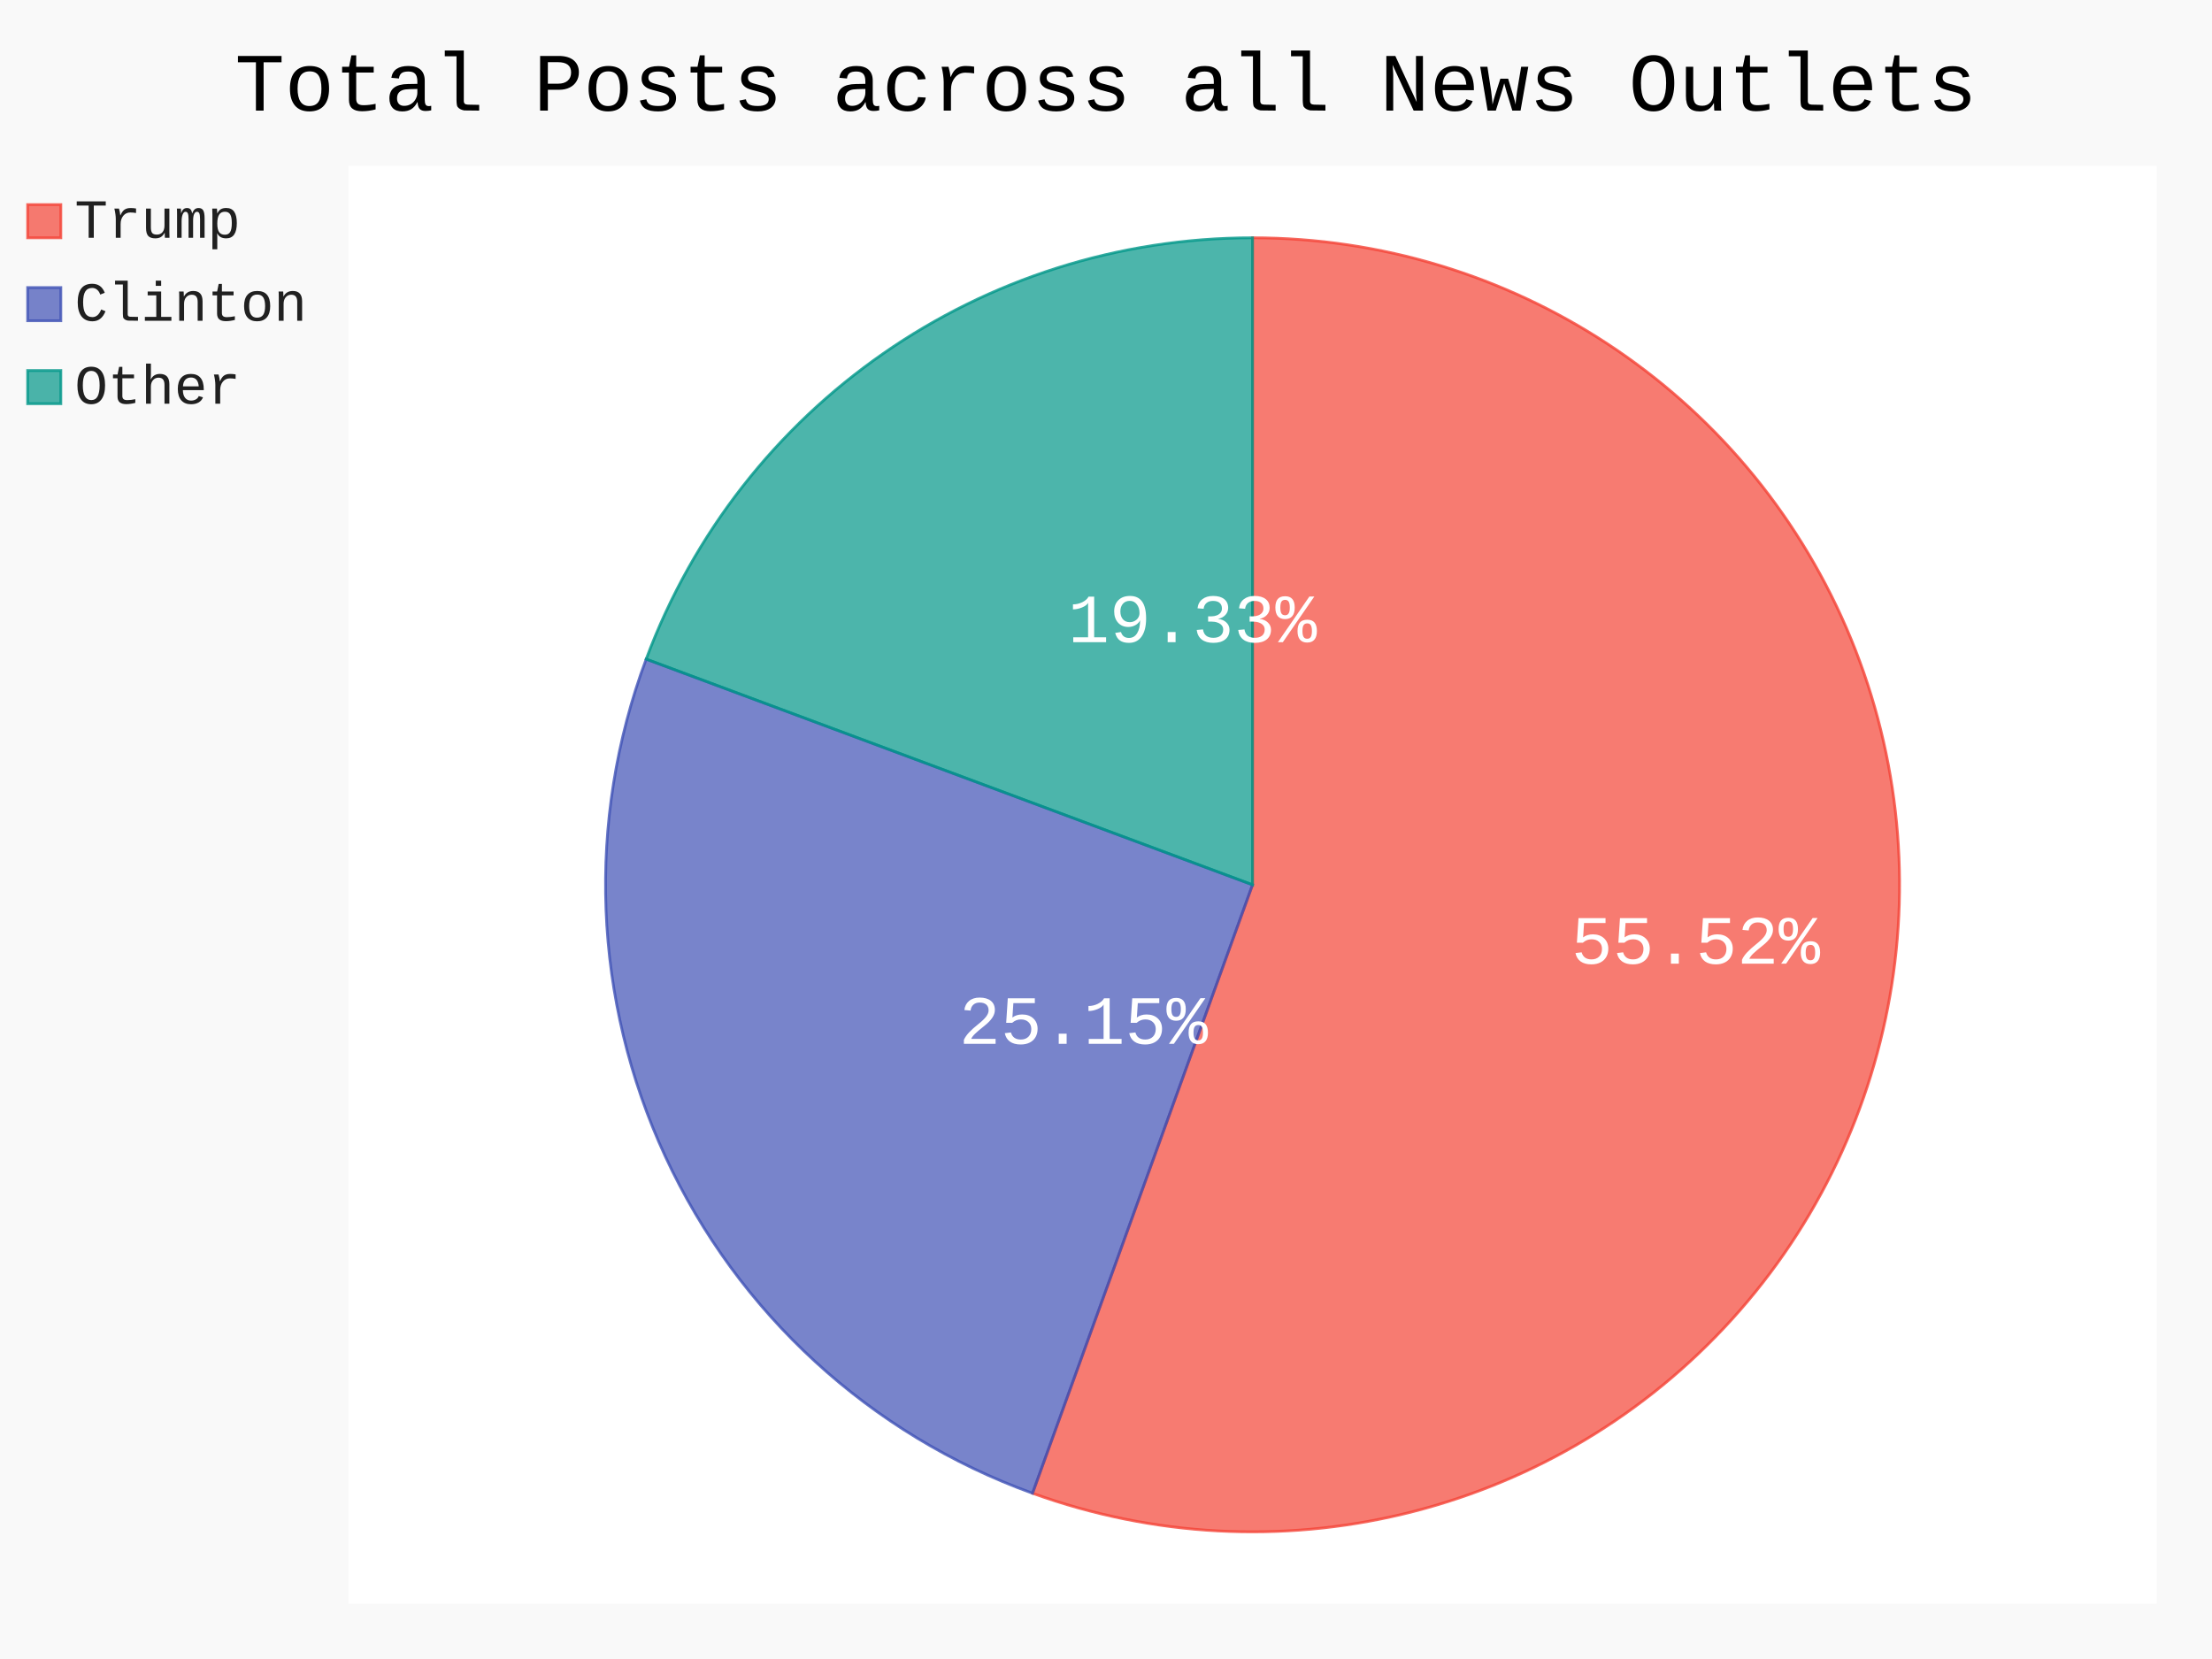
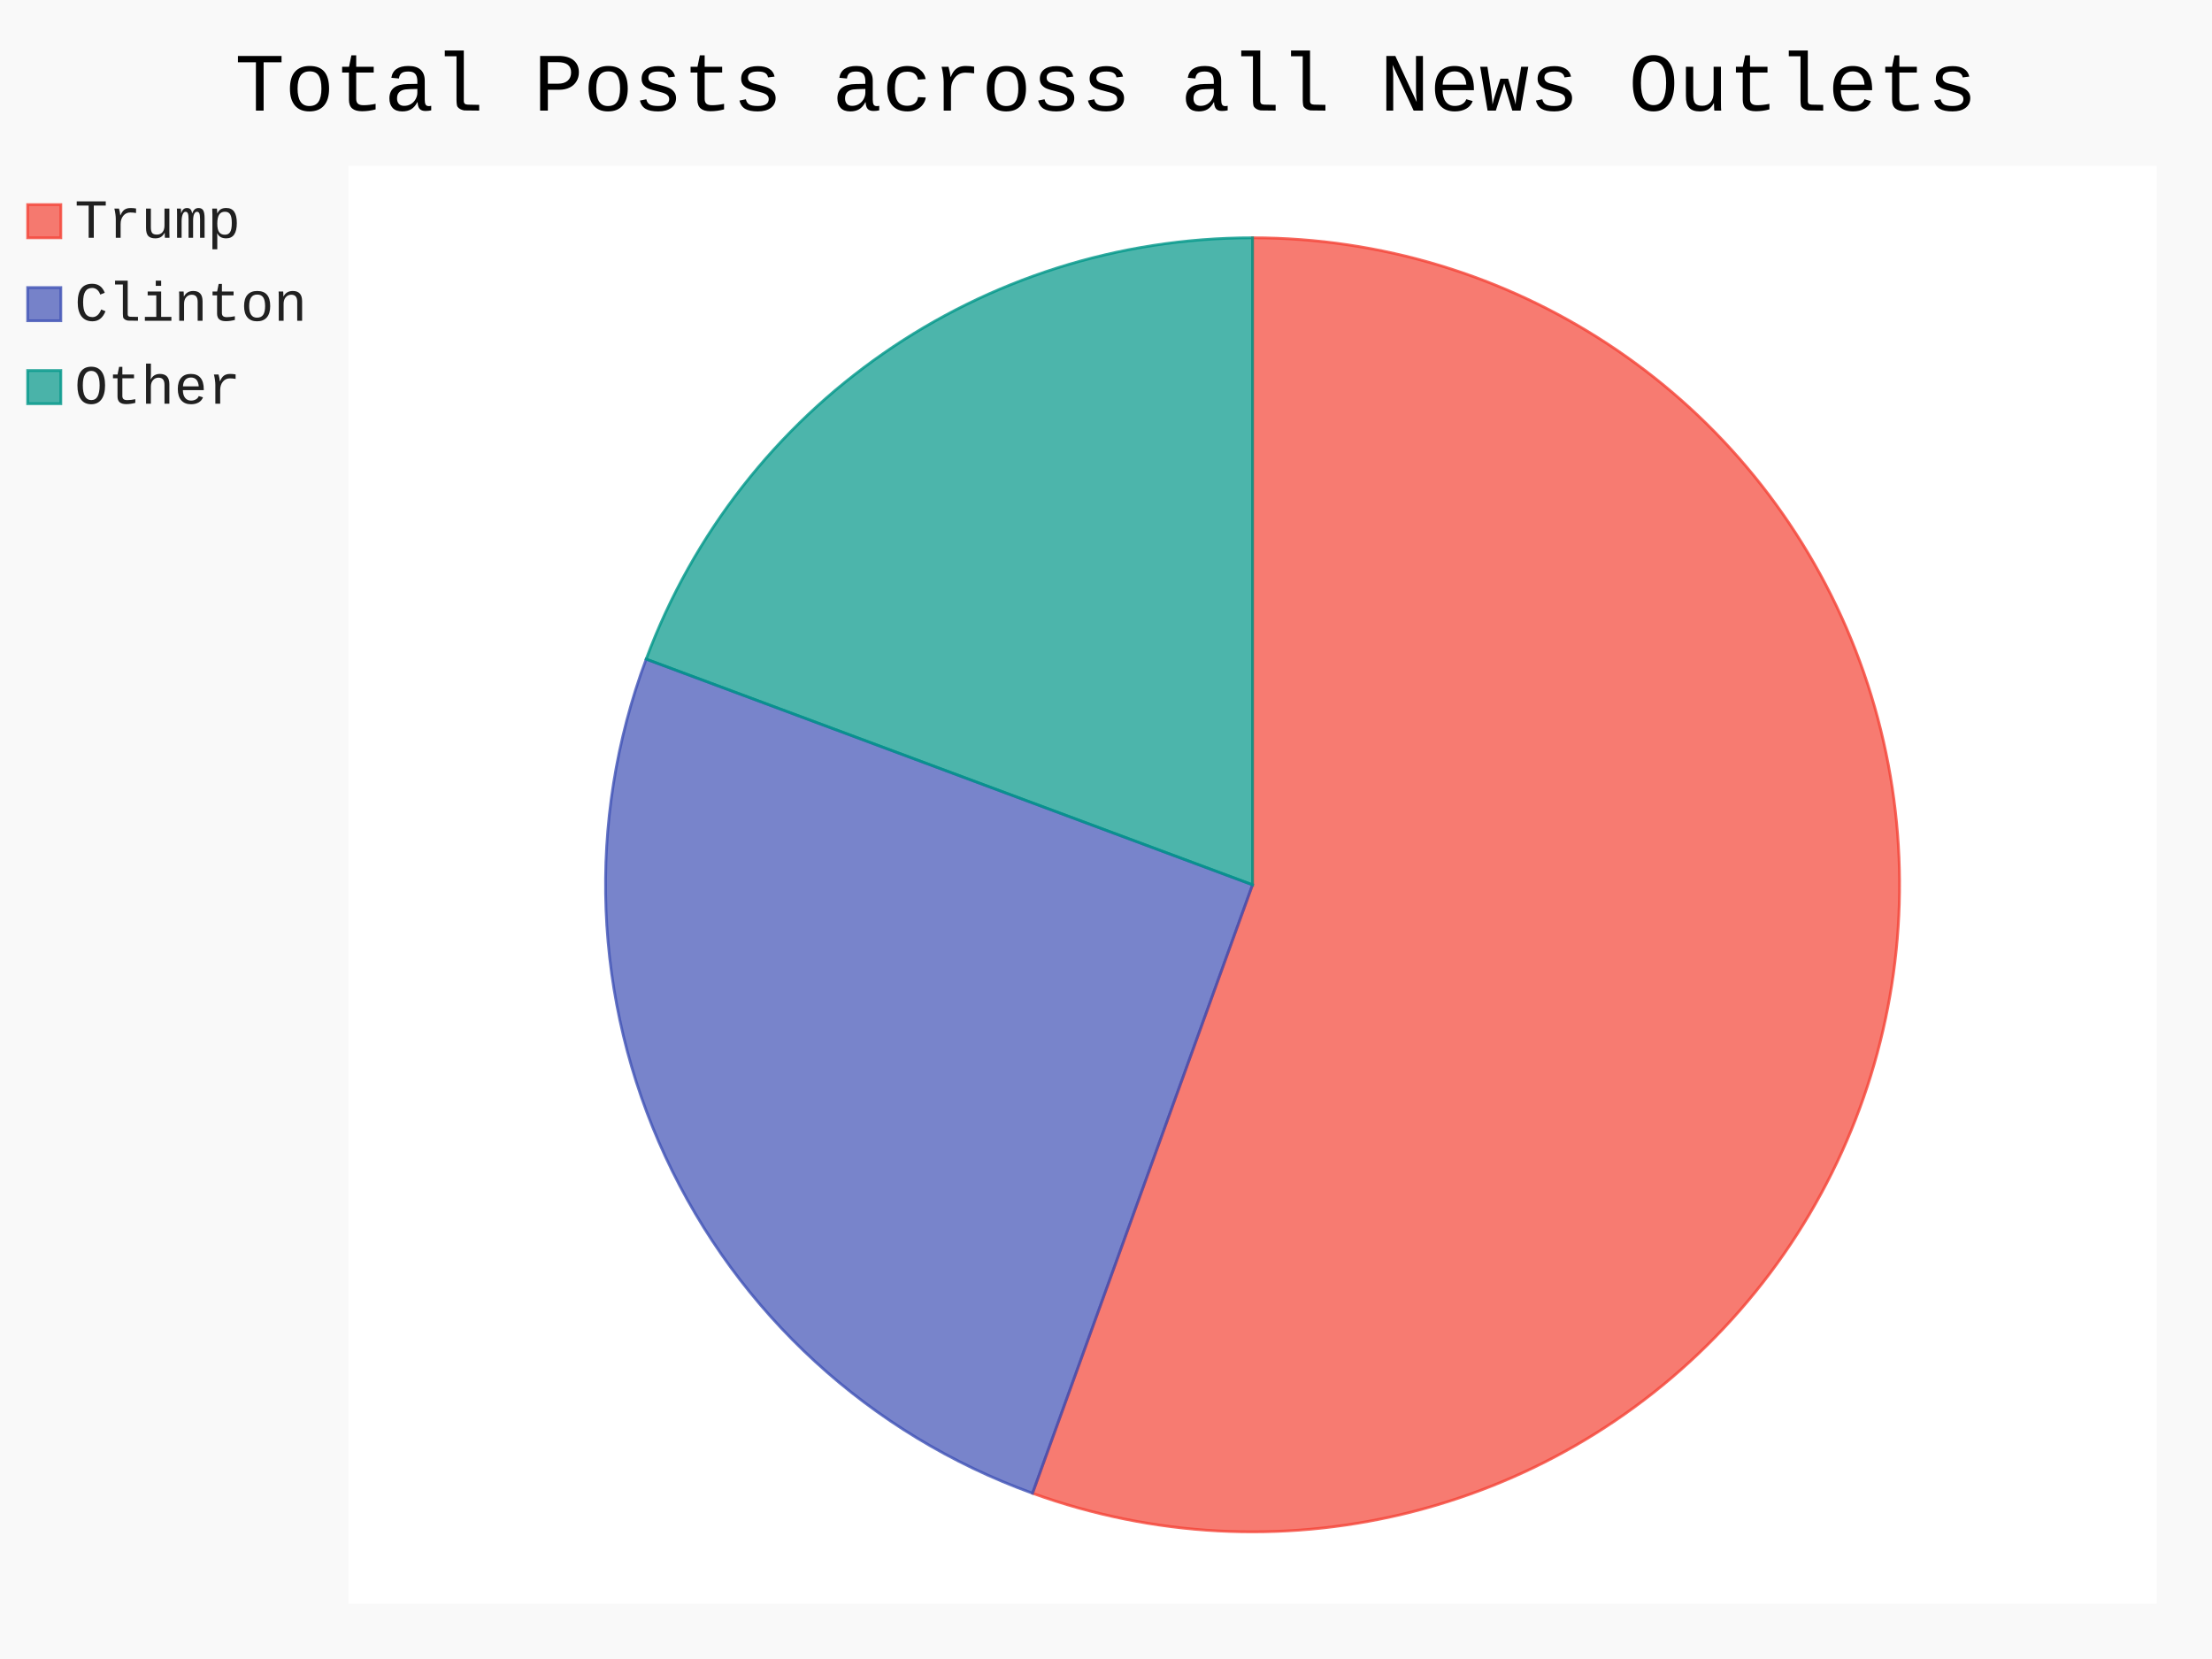
- <svg xmlns="http://www.w3.org/2000/svg" id="chart-dd5963ef-854b-4fd5-a72e-8ecc230bbedb" class="pygal-chart" viewBox="0 0 800 600">
+ <svg xmlns="http://www.w3.org/2000/svg" id="chart-95514996-ec85-464b-8167-8871fffd7fb6" class="pygal-chart" viewBox="0 0 800 600">
  <defs>
-     <style type="text/css">#chart-dd5963ef-854b-4fd5-a72e-8ecc230bbedb{-webkit-user-select:none;-webkit-font-smoothing:antialiased;font-family:Consolas,"Liberation Mono",Menlo,Courier,monospace}#chart-dd5963ef-854b-4fd5-a72e-8ecc230bbedb .title{font-family:Consolas,"Liberation Mono",Menlo,Courier,monospace;font-size:30px}#chart-dd5963ef-854b-4fd5-a72e-8ecc230bbedb .legends .legend text{font-family:Consolas,"Liberation Mono",Menlo,Courier,monospace;font-size:20px}#chart-dd5963ef-854b-4fd5-a72e-8ecc230bbedb .axis text{font-family:Consolas,"Liberation Mono",Menlo,Courier,monospace;font-size:10px}#chart-dd5963ef-854b-4fd5-a72e-8ecc230bbedb .axis text.major{font-family:Consolas,"Liberation Mono",Menlo,Courier,monospace;font-size:10px}#chart-dd5963ef-854b-4fd5-a72e-8ecc230bbedb .text-overlay text.value{font-family:Consolas,"Liberation Mono",Menlo,Courier,monospace;font-size:25px}#chart-dd5963ef-854b-4fd5-a72e-8ecc230bbedb .text-overlay text.label{font-family:Consolas,"Liberation Mono",Menlo,Courier,monospace;font-size:10px}#chart-dd5963ef-854b-4fd5-a72e-8ecc230bbedb .tooltip{font-family:Consolas,"Liberation Mono",Menlo,Courier,monospace;font-size:14px}#chart-dd5963ef-854b-4fd5-a72e-8ecc230bbedb text.no_data{font-family:Consolas,"Liberation Mono",Menlo,Courier,monospace;font-size:64px}
- #chart-dd5963ef-854b-4fd5-a72e-8ecc230bbedb{background-color:rgba(249,249,249,1)}#chart-dd5963ef-854b-4fd5-a72e-8ecc230bbedb path,#chart-dd5963ef-854b-4fd5-a72e-8ecc230bbedb line,#chart-dd5963ef-854b-4fd5-a72e-8ecc230bbedb rect,#chart-dd5963ef-854b-4fd5-a72e-8ecc230bbedb circle{-webkit-transition:150ms;-moz-transition:150ms;transition:150ms}#chart-dd5963ef-854b-4fd5-a72e-8ecc230bbedb .graph &gt; .background{fill:rgba(249,249,249,1)}#chart-dd5963ef-854b-4fd5-a72e-8ecc230bbedb .plot &gt; .background{fill:rgba(255,255,255,1)}#chart-dd5963ef-854b-4fd5-a72e-8ecc230bbedb .graph{fill:rgba(0,0,0,.87)}#chart-dd5963ef-854b-4fd5-a72e-8ecc230bbedb text.no_data{fill:rgba(0,0,0,1)}#chart-dd5963ef-854b-4fd5-a72e-8ecc230bbedb .title{fill:rgba(0,0,0,1)}#chart-dd5963ef-854b-4fd5-a72e-8ecc230bbedb .legends .legend text{fill:rgba(0,0,0,.87)}#chart-dd5963ef-854b-4fd5-a72e-8ecc230bbedb .legends .legend:hover text{fill:rgba(0,0,0,1)}#chart-dd5963ef-854b-4fd5-a72e-8ecc230bbedb .axis .line{stroke:rgba(0,0,0,1)}#chart-dd5963ef-854b-4fd5-a72e-8ecc230bbedb .axis .guide.line{stroke:rgba(0,0,0,.54)}#chart-dd5963ef-854b-4fd5-a72e-8ecc230bbedb .axis .major.line{stroke:rgba(0,0,0,.87)}#chart-dd5963ef-854b-4fd5-a72e-8ecc230bbedb .axis text.major{fill:rgba(0,0,0,1)}#chart-dd5963ef-854b-4fd5-a72e-8ecc230bbedb .axis.y .guides:hover .guide.line,#chart-dd5963ef-854b-4fd5-a72e-8ecc230bbedb .line-graph .axis.x .guides:hover .guide.line,#chart-dd5963ef-854b-4fd5-a72e-8ecc230bbedb .stackedline-graph .axis.x .guides:hover .guide.line,#chart-dd5963ef-854b-4fd5-a72e-8ecc230bbedb .xy-graph .axis.x .guides:hover .guide.line{stroke:rgba(0,0,0,1)}#chart-dd5963ef-854b-4fd5-a72e-8ecc230bbedb .axis .guides:hover text{fill:rgba(0,0,0,1)}#chart-dd5963ef-854b-4fd5-a72e-8ecc230bbedb .reactive{fill-opacity:.7;stroke-opacity:.8}#chart-dd5963ef-854b-4fd5-a72e-8ecc230bbedb .ci{stroke:rgba(0,0,0,.87)}#chart-dd5963ef-854b-4fd5-a72e-8ecc230bbedb .reactive.active,#chart-dd5963ef-854b-4fd5-a72e-8ecc230bbedb .active .reactive{fill-opacity:.8;stroke-opacity:.9;stroke-width:4}#chart-dd5963ef-854b-4fd5-a72e-8ecc230bbedb .ci .reactive.active{stroke-width:1.5}#chart-dd5963ef-854b-4fd5-a72e-8ecc230bbedb .series text{fill:rgba(0,0,0,1)}#chart-dd5963ef-854b-4fd5-a72e-8ecc230bbedb .tooltip rect{fill:rgba(255,255,255,1);stroke:rgba(0,0,0,1);-webkit-transition:opacity 150ms;-moz-transition:opacity 150ms;transition:opacity 150ms}#chart-dd5963ef-854b-4fd5-a72e-8ecc230bbedb .tooltip .label{fill:rgba(0,0,0,.87)}#chart-dd5963ef-854b-4fd5-a72e-8ecc230bbedb .tooltip .label{fill:rgba(0,0,0,.87)}#chart-dd5963ef-854b-4fd5-a72e-8ecc230bbedb .tooltip .legend{font-size:.8em;fill:rgba(0,0,0,.54)}#chart-dd5963ef-854b-4fd5-a72e-8ecc230bbedb .tooltip .x_label{font-size:.6em;fill:rgba(0,0,0,1)}#chart-dd5963ef-854b-4fd5-a72e-8ecc230bbedb .tooltip .xlink{font-size:.5em;text-decoration:underline}#chart-dd5963ef-854b-4fd5-a72e-8ecc230bbedb .tooltip .value{font-size:1.5em}#chart-dd5963ef-854b-4fd5-a72e-8ecc230bbedb .bound{font-size:.5em}#chart-dd5963ef-854b-4fd5-a72e-8ecc230bbedb .max-value{font-size:.75em;fill:rgba(0,0,0,.54)}#chart-dd5963ef-854b-4fd5-a72e-8ecc230bbedb .map-element{fill:rgba(255,255,255,1);stroke:rgba(0,0,0,.54) !important}#chart-dd5963ef-854b-4fd5-a72e-8ecc230bbedb .map-element .reactive{fill-opacity:inherit;stroke-opacity:inherit}#chart-dd5963ef-854b-4fd5-a72e-8ecc230bbedb .color-0,#chart-dd5963ef-854b-4fd5-a72e-8ecc230bbedb .color-0 a:visited{stroke:#F44336;fill:#F44336}#chart-dd5963ef-854b-4fd5-a72e-8ecc230bbedb .color-1,#chart-dd5963ef-854b-4fd5-a72e-8ecc230bbedb .color-1 a:visited{stroke:#3F51B5;fill:#3F51B5}#chart-dd5963ef-854b-4fd5-a72e-8ecc230bbedb .color-2,#chart-dd5963ef-854b-4fd5-a72e-8ecc230bbedb .color-2 a:visited{stroke:#009688;fill:#009688}#chart-dd5963ef-854b-4fd5-a72e-8ecc230bbedb .text-overlay .color-0 text{fill:white}#chart-dd5963ef-854b-4fd5-a72e-8ecc230bbedb .text-overlay .color-1 text{fill:white}#chart-dd5963ef-854b-4fd5-a72e-8ecc230bbedb .text-overlay .color-2 text{fill:white}
- #chart-dd5963ef-854b-4fd5-a72e-8ecc230bbedb text.no_data{text-anchor:middle}#chart-dd5963ef-854b-4fd5-a72e-8ecc230bbedb .guide.line{fill:none}#chart-dd5963ef-854b-4fd5-a72e-8ecc230bbedb .centered{text-anchor:middle}#chart-dd5963ef-854b-4fd5-a72e-8ecc230bbedb .title{text-anchor:middle}#chart-dd5963ef-854b-4fd5-a72e-8ecc230bbedb .legends .legend text{fill-opacity:1}#chart-dd5963ef-854b-4fd5-a72e-8ecc230bbedb .axis.x text{text-anchor:middle}#chart-dd5963ef-854b-4fd5-a72e-8ecc230bbedb .axis.x:not(.web) text[transform]{text-anchor:start}#chart-dd5963ef-854b-4fd5-a72e-8ecc230bbedb .axis.x:not(.web) text[transform].backwards{text-anchor:end}#chart-dd5963ef-854b-4fd5-a72e-8ecc230bbedb .axis.y text{text-anchor:end}#chart-dd5963ef-854b-4fd5-a72e-8ecc230bbedb .axis.y text[transform].backwards{text-anchor:start}#chart-dd5963ef-854b-4fd5-a72e-8ecc230bbedb .axis.y2 text{text-anchor:start}#chart-dd5963ef-854b-4fd5-a72e-8ecc230bbedb .axis.y2 text[transform].backwards{text-anchor:end}#chart-dd5963ef-854b-4fd5-a72e-8ecc230bbedb .axis .guide.line{stroke-dasharray:4,4}#chart-dd5963ef-854b-4fd5-a72e-8ecc230bbedb .axis .major.guide.line{stroke-dasharray:6,6}#chart-dd5963ef-854b-4fd5-a72e-8ecc230bbedb .horizontal .axis.y .guide.line,#chart-dd5963ef-854b-4fd5-a72e-8ecc230bbedb .horizontal .axis.y2 .guide.line,#chart-dd5963ef-854b-4fd5-a72e-8ecc230bbedb .vertical .axis.x .guide.line{opacity:0}#chart-dd5963ef-854b-4fd5-a72e-8ecc230bbedb .horizontal .axis.always_show .guide.line,#chart-dd5963ef-854b-4fd5-a72e-8ecc230bbedb .vertical .axis.always_show .guide.line{opacity:1 !important}#chart-dd5963ef-854b-4fd5-a72e-8ecc230bbedb .axis.y .guides:hover .guide.line,#chart-dd5963ef-854b-4fd5-a72e-8ecc230bbedb .axis.y2 .guides:hover .guide.line,#chart-dd5963ef-854b-4fd5-a72e-8ecc230bbedb .axis.x .guides:hover .guide.line{opacity:1}#chart-dd5963ef-854b-4fd5-a72e-8ecc230bbedb .axis .guides:hover text{opacity:1}#chart-dd5963ef-854b-4fd5-a72e-8ecc230bbedb .nofill{fill:none}#chart-dd5963ef-854b-4fd5-a72e-8ecc230bbedb .subtle-fill{fill-opacity:.2}#chart-dd5963ef-854b-4fd5-a72e-8ecc230bbedb .dot{stroke-width:1px;fill-opacity:1}#chart-dd5963ef-854b-4fd5-a72e-8ecc230bbedb .dot.active{stroke-width:5px}#chart-dd5963ef-854b-4fd5-a72e-8ecc230bbedb .dot.negative{fill:transparent}#chart-dd5963ef-854b-4fd5-a72e-8ecc230bbedb text,#chart-dd5963ef-854b-4fd5-a72e-8ecc230bbedb tspan{stroke:none !important}#chart-dd5963ef-854b-4fd5-a72e-8ecc230bbedb .series text.active{opacity:1}#chart-dd5963ef-854b-4fd5-a72e-8ecc230bbedb .tooltip rect{fill-opacity:.95;stroke-width:.5}#chart-dd5963ef-854b-4fd5-a72e-8ecc230bbedb .tooltip text{fill-opacity:1}#chart-dd5963ef-854b-4fd5-a72e-8ecc230bbedb .showable{visibility:hidden}#chart-dd5963ef-854b-4fd5-a72e-8ecc230bbedb .showable.shown{visibility:visible}#chart-dd5963ef-854b-4fd5-a72e-8ecc230bbedb .gauge-background{fill:rgba(229,229,229,1);stroke:none}#chart-dd5963ef-854b-4fd5-a72e-8ecc230bbedb .bg-lines{stroke:rgba(249,249,249,1);stroke-width:2px}</style>
+     <style type="text/css">#chart-95514996-ec85-464b-8167-8871fffd7fb6{-webkit-user-select:none;-webkit-font-smoothing:antialiased;font-family:Consolas,"Liberation Mono",Menlo,Courier,monospace}#chart-95514996-ec85-464b-8167-8871fffd7fb6 .title{font-family:Consolas,"Liberation Mono",Menlo,Courier,monospace;font-size:30px}#chart-95514996-ec85-464b-8167-8871fffd7fb6 .legends .legend text{font-family:Consolas,"Liberation Mono",Menlo,Courier,monospace;font-size:20px}#chart-95514996-ec85-464b-8167-8871fffd7fb6 .axis text{font-family:Consolas,"Liberation Mono",Menlo,Courier,monospace;font-size:10px}#chart-95514996-ec85-464b-8167-8871fffd7fb6 .axis text.major{font-family:Consolas,"Liberation Mono",Menlo,Courier,monospace;font-size:10px}#chart-95514996-ec85-464b-8167-8871fffd7fb6 .text-overlay text.value{font-family:Consolas,"Liberation Mono",Menlo,Courier,monospace;font-size:25px}#chart-95514996-ec85-464b-8167-8871fffd7fb6 .text-overlay text.label{font-family:Consolas,"Liberation Mono",Menlo,Courier,monospace;font-size:10px}#chart-95514996-ec85-464b-8167-8871fffd7fb6 .tooltip{font-family:Consolas,"Liberation Mono",Menlo,Courier,monospace;font-size:14px}#chart-95514996-ec85-464b-8167-8871fffd7fb6 text.no_data{font-family:Consolas,"Liberation Mono",Menlo,Courier,monospace;font-size:64px}
+ #chart-95514996-ec85-464b-8167-8871fffd7fb6{background-color:rgba(249,249,249,1)}#chart-95514996-ec85-464b-8167-8871fffd7fb6 path,#chart-95514996-ec85-464b-8167-8871fffd7fb6 line,#chart-95514996-ec85-464b-8167-8871fffd7fb6 rect,#chart-95514996-ec85-464b-8167-8871fffd7fb6 circle{-webkit-transition:150ms;-moz-transition:150ms;transition:150ms}#chart-95514996-ec85-464b-8167-8871fffd7fb6 .graph &gt; .background{fill:rgba(249,249,249,1)}#chart-95514996-ec85-464b-8167-8871fffd7fb6 .plot &gt; .background{fill:rgba(255,255,255,1)}#chart-95514996-ec85-464b-8167-8871fffd7fb6 .graph{fill:rgba(0,0,0,.87)}#chart-95514996-ec85-464b-8167-8871fffd7fb6 text.no_data{fill:rgba(0,0,0,1)}#chart-95514996-ec85-464b-8167-8871fffd7fb6 .title{fill:rgba(0,0,0,1)}#chart-95514996-ec85-464b-8167-8871fffd7fb6 .legends .legend text{fill:rgba(0,0,0,.87)}#chart-95514996-ec85-464b-8167-8871fffd7fb6 .legends .legend:hover text{fill:rgba(0,0,0,1)}#chart-95514996-ec85-464b-8167-8871fffd7fb6 .axis .line{stroke:rgba(0,0,0,1)}#chart-95514996-ec85-464b-8167-8871fffd7fb6 .axis .guide.line{stroke:rgba(0,0,0,.54)}#chart-95514996-ec85-464b-8167-8871fffd7fb6 .axis .major.line{stroke:rgba(0,0,0,.87)}#chart-95514996-ec85-464b-8167-8871fffd7fb6 .axis text.major{fill:rgba(0,0,0,1)}#chart-95514996-ec85-464b-8167-8871fffd7fb6 .axis.y .guides:hover .guide.line,#chart-95514996-ec85-464b-8167-8871fffd7fb6 .line-graph .axis.x .guides:hover .guide.line,#chart-95514996-ec85-464b-8167-8871fffd7fb6 .stackedline-graph .axis.x .guides:hover .guide.line,#chart-95514996-ec85-464b-8167-8871fffd7fb6 .xy-graph .axis.x .guides:hover .guide.line{stroke:rgba(0,0,0,1)}#chart-95514996-ec85-464b-8167-8871fffd7fb6 .axis .guides:hover text{fill:rgba(0,0,0,1)}#chart-95514996-ec85-464b-8167-8871fffd7fb6 .reactive{fill-opacity:.7;stroke-opacity:.8}#chart-95514996-ec85-464b-8167-8871fffd7fb6 .ci{stroke:rgba(0,0,0,.87)}#chart-95514996-ec85-464b-8167-8871fffd7fb6 .reactive.active,#chart-95514996-ec85-464b-8167-8871fffd7fb6 .active .reactive{fill-opacity:.8;stroke-opacity:.9;stroke-width:4}#chart-95514996-ec85-464b-8167-8871fffd7fb6 .ci .reactive.active{stroke-width:1.5}#chart-95514996-ec85-464b-8167-8871fffd7fb6 .series text{fill:rgba(0,0,0,1)}#chart-95514996-ec85-464b-8167-8871fffd7fb6 .tooltip rect{fill:rgba(255,255,255,1);stroke:rgba(0,0,0,1);-webkit-transition:opacity 150ms;-moz-transition:opacity 150ms;transition:opacity 150ms}#chart-95514996-ec85-464b-8167-8871fffd7fb6 .tooltip .label{fill:rgba(0,0,0,.87)}#chart-95514996-ec85-464b-8167-8871fffd7fb6 .tooltip .label{fill:rgba(0,0,0,.87)}#chart-95514996-ec85-464b-8167-8871fffd7fb6 .tooltip .legend{font-size:.8em;fill:rgba(0,0,0,.54)}#chart-95514996-ec85-464b-8167-8871fffd7fb6 .tooltip .x_label{font-size:.6em;fill:rgba(0,0,0,1)}#chart-95514996-ec85-464b-8167-8871fffd7fb6 .tooltip .xlink{font-size:.5em;text-decoration:underline}#chart-95514996-ec85-464b-8167-8871fffd7fb6 .tooltip .value{font-size:1.5em}#chart-95514996-ec85-464b-8167-8871fffd7fb6 .bound{font-size:.5em}#chart-95514996-ec85-464b-8167-8871fffd7fb6 .max-value{font-size:.75em;fill:rgba(0,0,0,.54)}#chart-95514996-ec85-464b-8167-8871fffd7fb6 .map-element{fill:rgba(255,255,255,1);stroke:rgba(0,0,0,.54) !important}#chart-95514996-ec85-464b-8167-8871fffd7fb6 .map-element .reactive{fill-opacity:inherit;stroke-opacity:inherit}#chart-95514996-ec85-464b-8167-8871fffd7fb6 .color-0,#chart-95514996-ec85-464b-8167-8871fffd7fb6 .color-0 a:visited{stroke:#F44336;fill:#F44336}#chart-95514996-ec85-464b-8167-8871fffd7fb6 .color-1,#chart-95514996-ec85-464b-8167-8871fffd7fb6 .color-1 a:visited{stroke:#3F51B5;fill:#3F51B5}#chart-95514996-ec85-464b-8167-8871fffd7fb6 .color-2,#chart-95514996-ec85-464b-8167-8871fffd7fb6 .color-2 a:visited{stroke:#009688;fill:#009688}#chart-95514996-ec85-464b-8167-8871fffd7fb6 .text-overlay .color-0 text{fill:white}#chart-95514996-ec85-464b-8167-8871fffd7fb6 .text-overlay .color-1 text{fill:white}#chart-95514996-ec85-464b-8167-8871fffd7fb6 .text-overlay .color-2 text{fill:white}
+ #chart-95514996-ec85-464b-8167-8871fffd7fb6 text.no_data{text-anchor:middle}#chart-95514996-ec85-464b-8167-8871fffd7fb6 .guide.line{fill:none}#chart-95514996-ec85-464b-8167-8871fffd7fb6 .centered{text-anchor:middle}#chart-95514996-ec85-464b-8167-8871fffd7fb6 .title{text-anchor:middle}#chart-95514996-ec85-464b-8167-8871fffd7fb6 .legends .legend text{fill-opacity:1}#chart-95514996-ec85-464b-8167-8871fffd7fb6 .axis.x text{text-anchor:middle}#chart-95514996-ec85-464b-8167-8871fffd7fb6 .axis.x:not(.web) text[transform]{text-anchor:start}#chart-95514996-ec85-464b-8167-8871fffd7fb6 .axis.x:not(.web) text[transform].backwards{text-anchor:end}#chart-95514996-ec85-464b-8167-8871fffd7fb6 .axis.y text{text-anchor:end}#chart-95514996-ec85-464b-8167-8871fffd7fb6 .axis.y text[transform].backwards{text-anchor:start}#chart-95514996-ec85-464b-8167-8871fffd7fb6 .axis.y2 text{text-anchor:start}#chart-95514996-ec85-464b-8167-8871fffd7fb6 .axis.y2 text[transform].backwards{text-anchor:end}#chart-95514996-ec85-464b-8167-8871fffd7fb6 .axis .guide.line{stroke-dasharray:4,4}#chart-95514996-ec85-464b-8167-8871fffd7fb6 .axis .major.guide.line{stroke-dasharray:6,6}#chart-95514996-ec85-464b-8167-8871fffd7fb6 .horizontal .axis.y .guide.line,#chart-95514996-ec85-464b-8167-8871fffd7fb6 .horizontal .axis.y2 .guide.line,#chart-95514996-ec85-464b-8167-8871fffd7fb6 .vertical .axis.x .guide.line{opacity:0}#chart-95514996-ec85-464b-8167-8871fffd7fb6 .horizontal .axis.always_show .guide.line,#chart-95514996-ec85-464b-8167-8871fffd7fb6 .vertical .axis.always_show .guide.line{opacity:1 !important}#chart-95514996-ec85-464b-8167-8871fffd7fb6 .axis.y .guides:hover .guide.line,#chart-95514996-ec85-464b-8167-8871fffd7fb6 .axis.y2 .guides:hover .guide.line,#chart-95514996-ec85-464b-8167-8871fffd7fb6 .axis.x .guides:hover .guide.line{opacity:1}#chart-95514996-ec85-464b-8167-8871fffd7fb6 .axis .guides:hover text{opacity:1}#chart-95514996-ec85-464b-8167-8871fffd7fb6 .nofill{fill:none}#chart-95514996-ec85-464b-8167-8871fffd7fb6 .subtle-fill{fill-opacity:.2}#chart-95514996-ec85-464b-8167-8871fffd7fb6 .dot{stroke-width:1px;fill-opacity:1}#chart-95514996-ec85-464b-8167-8871fffd7fb6 .dot.active{stroke-width:5px}#chart-95514996-ec85-464b-8167-8871fffd7fb6 .dot.negative{fill:transparent}#chart-95514996-ec85-464b-8167-8871fffd7fb6 text,#chart-95514996-ec85-464b-8167-8871fffd7fb6 tspan{stroke:none !important}#chart-95514996-ec85-464b-8167-8871fffd7fb6 .series text.active{opacity:1}#chart-95514996-ec85-464b-8167-8871fffd7fb6 .tooltip rect{fill-opacity:.95;stroke-width:.5}#chart-95514996-ec85-464b-8167-8871fffd7fb6 .tooltip text{fill-opacity:1}#chart-95514996-ec85-464b-8167-8871fffd7fb6 .showable{visibility:hidden}#chart-95514996-ec85-464b-8167-8871fffd7fb6 .showable.shown{visibility:visible}#chart-95514996-ec85-464b-8167-8871fffd7fb6 .gauge-background{fill:rgba(229,229,229,1);stroke:none}#chart-95514996-ec85-464b-8167-8871fffd7fb6 .bg-lines{stroke:rgba(249,249,249,1);stroke-width:2px}</style>
  </defs>
  <g class="graph pie-graph vertical">
    <rect class="background" height="600" width="800" x="0" y="0" />
    <g class="plot" transform="translate(126, 60)">
      <rect class="background" height="520" width="654.0" x="0" y="0" />
      <g class="series serie-0 color-0">
        <g class="slices">
          <g class="slice">
            <path class="slice reactive tooltip-trigger" d="M327 26 A234 234 0 1 1 247.434 480.057 L327 260 A0 0 0 1 0 327 260 z" />
          </g>
        </g>
      </g>
      <g class="series serie-1 color-1">
        <g class="slices">
          <g class="slice">
            <path class="slice reactive tooltip-trigger" d="M247.434 480.057 A234 234 0 0 1 107.695 178.384 L327 260 A0 0 0 0 0 327 260 z" />
          </g>
        </g>
      </g>
      <g class="series serie-2 color-2">
        <g class="slices">
          <g class="slice">
            <path class="slice reactive tooltip-trigger" d="M107.695 178.384 A234 234 0 0 1 327 26 L327 260 A0 0 0 0 0 327 260 z" />
          </g>
        </g>
      </g>
    </g>
    <g class="titles">
      <text class="title plot_title" x="400.0" y="40">Total Posts across all News Outlets</text>
    </g>
    <g class="plot overlay" transform="translate(126, 60)">
      <g class="series serie-0 color-0" />
      <g class="series serie-1 color-1" />
      <g class="series serie-2 color-2" />
    </g>
    <g class="plot text-overlay" transform="translate(126, 60)">
-       <g class="series serie-0 color-0">
-         <text class="value" text-anchor="left" x="442.244" y="288.528">55.52%</text>
-       </g>
-       <g class="series serie-1 color-1">
-         <text class="value" text-anchor="left" x="220.836" y="317.51">25.15%</text>
-       </g>
-       <g class="series serie-2 color-2">
-         <text class="value" text-anchor="left" x="260.238" y="172.251">19.33%</text>
-       </g>
+       <g class="series serie-0 color-0" />
+       <g class="series serie-1 color-1" />
+       <g class="series serie-2 color-2" />
    </g>
    <g class="plot tooltip-overlay" transform="translate(126, 60)">
      <g class="tooltip" style="opacity: 0" transform="translate(0 0)">
        <rect class="tooltip-box" height="0" rx="0" ry="0" width="0" />
        <g class="text" />
      </g>
    </g>
    <g class="legends" transform="translate(10, 70)">
      <g class="legend reactive activate-serie" id="activate-serie-0">
        <rect class="color-0 reactive" height="12" width="12" x="0.0" y="4.0" />
        <text x="17.0" y="16.0">Trump</text>
      </g>
      <g class="legend reactive activate-serie" id="activate-serie-1">
        <rect class="color-1 reactive" height="12" width="12" x="0.0" y="34.0" />
        <text x="17.0" y="46.0">Clinton</text>
      </g>
      <g class="legend reactive activate-serie" id="activate-serie-2">
        <rect class="color-2 reactive" height="12" width="12" x="0.0" y="64.0" />
        <text x="17.0" y="76.0">Other</text>
      </g>
    </g>
    <g class="legends" transform="translate(790, 70)" />
  </g>
</svg>
